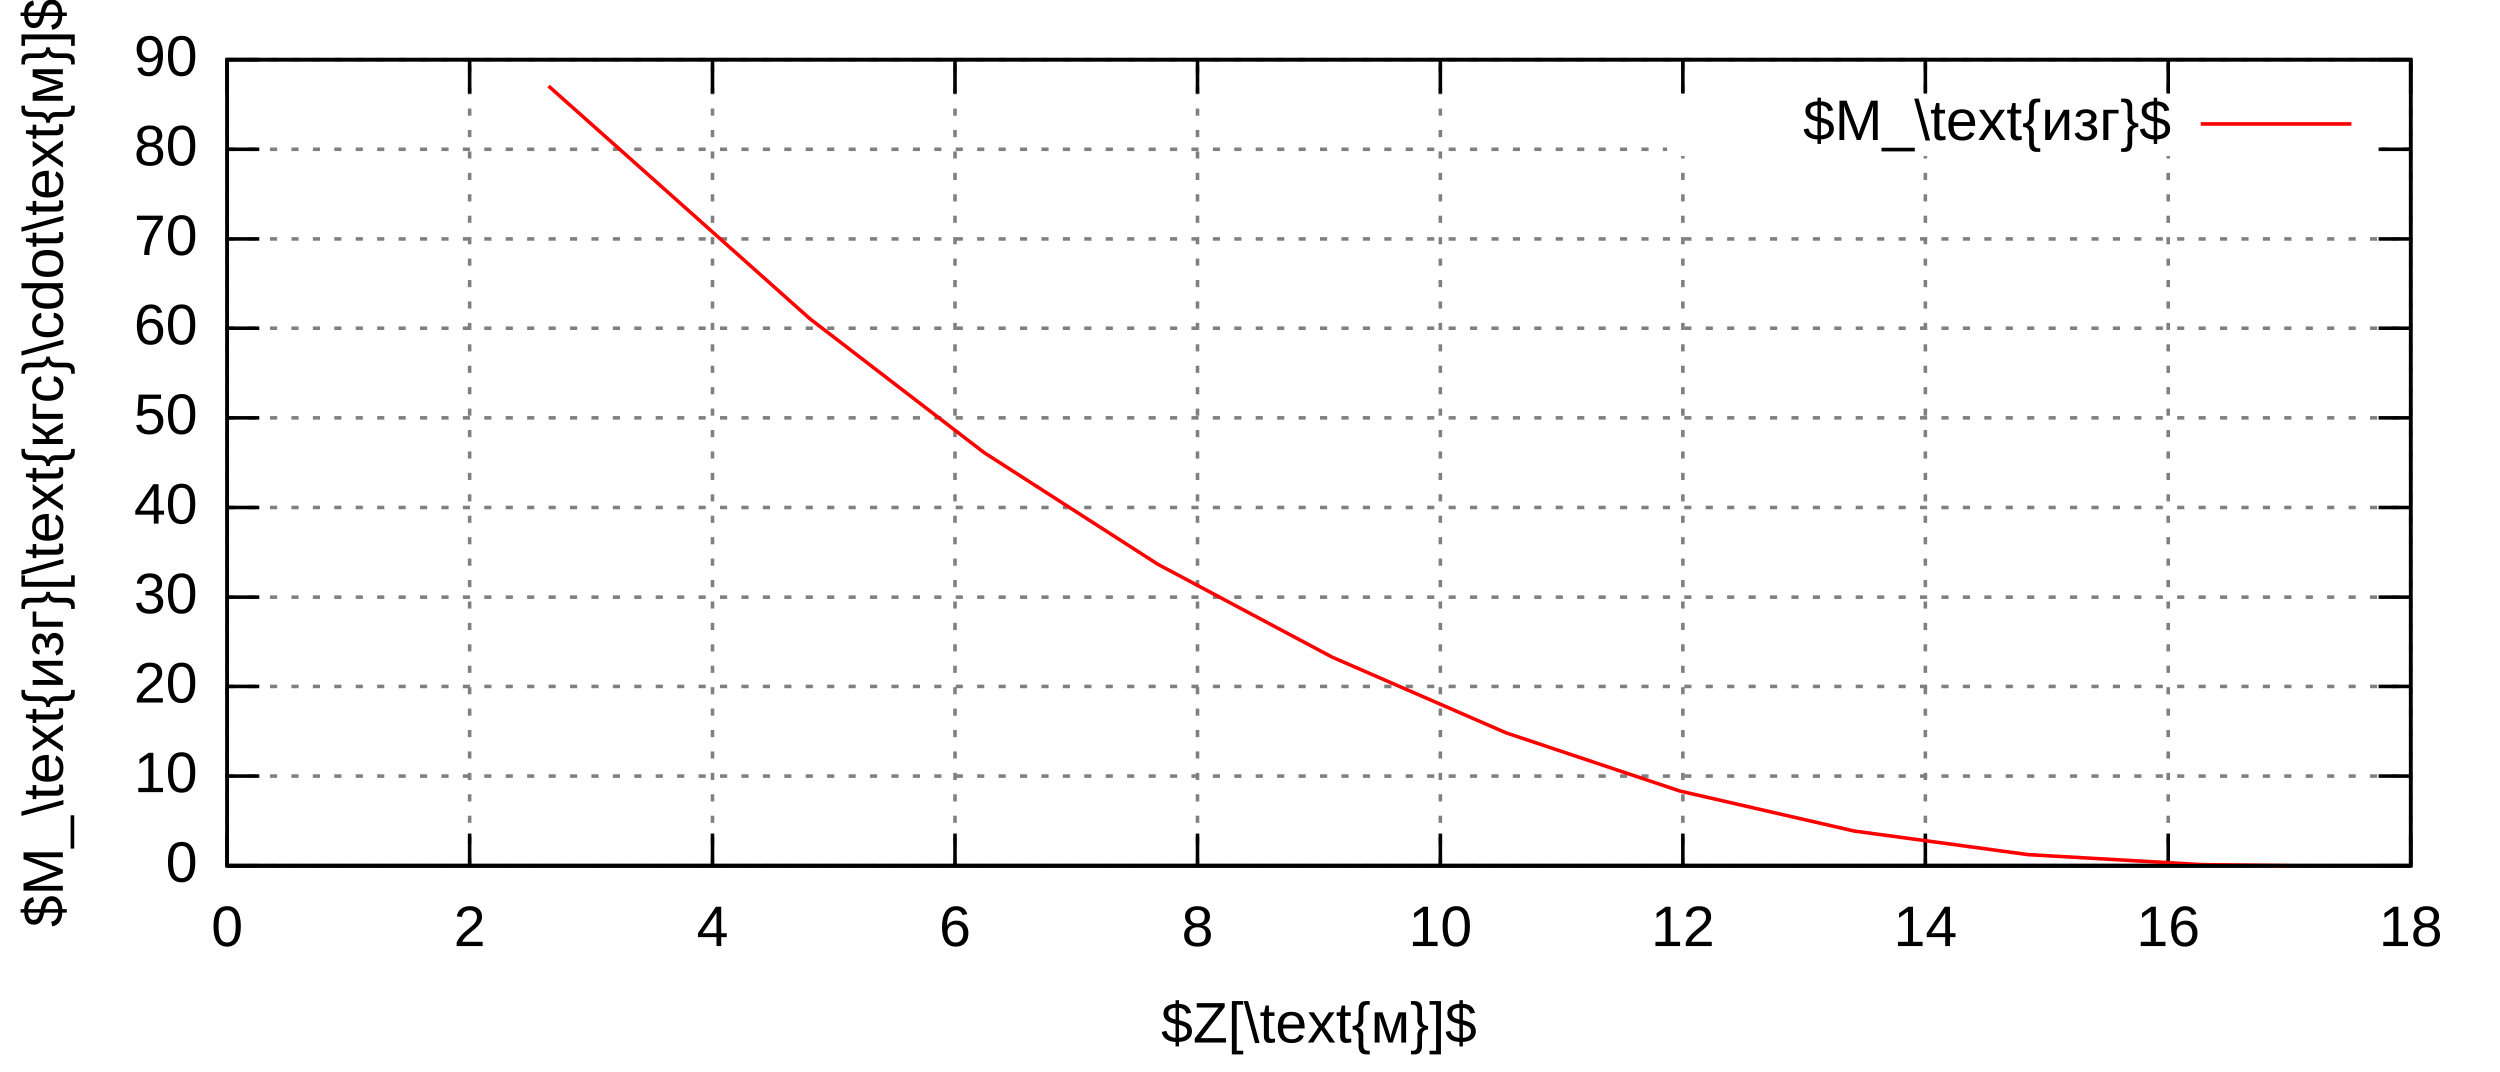
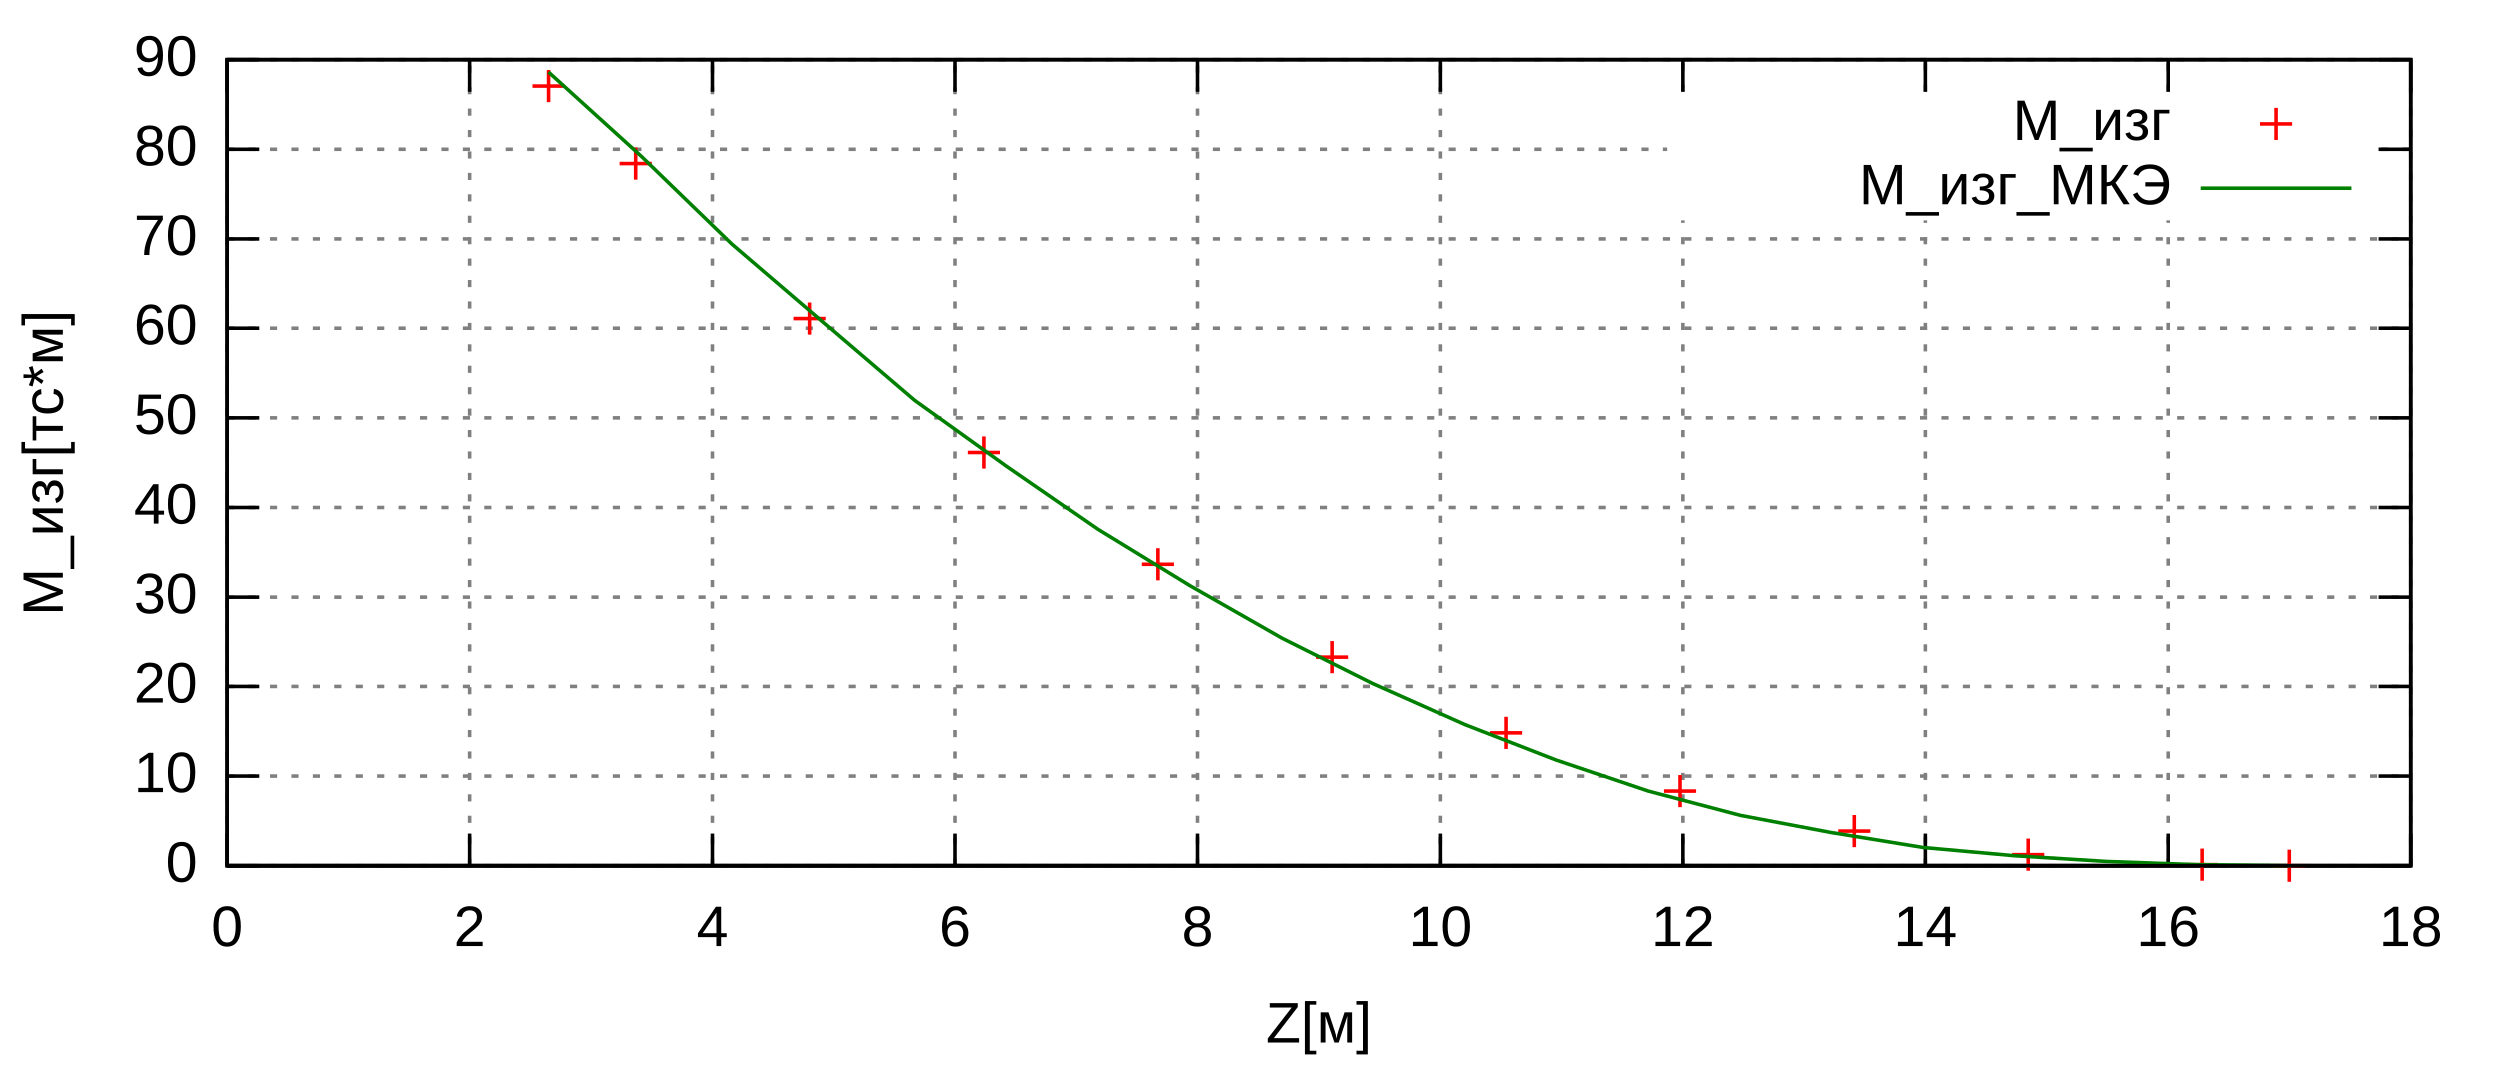
- <svg xmlns="http://www.w3.org/2000/svg" xmlns:xlink="http://www.w3.org/1999/xlink" width="700" height="300" viewBox="0 0 700 300">
+ <svg xmlns="http://www.w3.org/2000/svg" xmlns:xlink="http://www.w3.org/1999/xlink" width="700" height="300" viewBox="0 0 700 300" id="svg2" version="1.1">
+   <defs id="defs343" />
  <g id="gnuplot_canvas">
-     <rect x="0" y="0" width="700" height="300" fill="none" />
-     <defs>
+     <rect x="0" y="0" width="700" height="300" fill="none" id="rect9" />
+     <defs id="defs11">
      <circle id="gpDot" r="0.5" stroke-width="0.5" />
      <path id="gpPt0" stroke-width="0.222" stroke="currentColor" d="M-1,0 h2 M0,-1 v2" />
      <path id="gpPt1" stroke-width="0.222" stroke="currentColor" d="M-1,-1 L1,1 M1,-1 L-1,1" />
      <path id="gpPt2" stroke-width="0.222" stroke="currentColor" d="M-1,0 L1,0 M0,-1 L0,1 M-1,-1 L1,1 M-1,1 L1,-1" />
      <rect id="gpPt3" stroke-width="0.222" stroke="currentColor" x="-1" y="-1" width="2" height="2" />
      <rect id="gpPt4" stroke-width="0.222" stroke="currentColor" fill="currentColor" x="-1" y="-1" width="2" height="2" />
      <circle id="gpPt5" stroke-width="0.222" stroke="currentColor" cx="0" cy="0" r="1" />
      <use xlink:href="#gpPt5" id="gpPt6" fill="currentColor" stroke="none" />
      <path id="gpPt7" stroke-width="0.222" stroke="currentColor" d="M0,-1.33 L-1.33,0.67 L1.33,0.67 z" />
      <use xlink:href="#gpPt7" id="gpPt8" fill="currentColor" stroke="none" />
      <use xlink:href="#gpPt7" id="gpPt9" stroke="currentColor" transform="rotate(180)" />
      <use xlink:href="#gpPt9" id="gpPt10" fill="currentColor" stroke="none" />
      <use xlink:href="#gpPt3" id="gpPt11" stroke="currentColor" transform="rotate(45)" />
      <use xlink:href="#gpPt11" id="gpPt12" fill="currentColor" stroke="none" />
    </defs>
-     <g style="fill:none; color:white; stroke:currentColor; stroke-width:1.00; stroke-linecap:butt; stroke-linejoin:miter">
- </g>
-     <g style="fill:none; color:black; stroke:currentColor; stroke-width:1.00; stroke-linecap:butt; stroke-linejoin:miter">
- </g>
-     <g style="fill:none; color:gray; stroke:currentColor; stroke-width:1.00; stroke-linecap:butt; stroke-linejoin:miter">
-       <path stroke="gray" stroke-dasharray=" 2,4" class="gridline" d="M63.6,242.4 L675.0,242.4  h0.01" />
-     </g>
-     <g style="fill:none; color:black; stroke:currentColor; stroke-width:1.00; stroke-linecap:butt; stroke-linejoin:miter">
-       <path stroke="black" d="M63.6,242.4 L72.6,242.4 M675.0,242.4 L666.0,242.4  h0.01" />
-       <g transform="translate(55.3,246.9)" style="stroke:none; fill:black; font-family:Arial; font-size:12.00pt; text-anchor:end">
-         <text> 0</text>
-       </g>
-     </g>
-     <g style="fill:none; color:gray; stroke:currentColor; stroke-width:1.00; stroke-linecap:butt; stroke-linejoin:miter">
-       <path stroke="gray" stroke-dasharray=" 2,4" class="gridline" d="M63.6,217.3 L675.0,217.3  h0.01" />
-     </g>
-     <g style="fill:none; color:black; stroke:currentColor; stroke-width:1.00; stroke-linecap:butt; stroke-linejoin:miter">
-       <path stroke="black" d="M63.6,217.3 L72.6,217.3 M675.0,217.3 L666.0,217.3  h0.01" />
-       <g transform="translate(55.3,221.8)" style="stroke:none; fill:black; font-family:Arial; font-size:12.00pt; text-anchor:end">
-         <text> 10</text>
-       </g>
-     </g>
-     <g style="fill:none; color:gray; stroke:currentColor; stroke-width:1.00; stroke-linecap:butt; stroke-linejoin:miter">
-       <path stroke="gray" stroke-dasharray=" 2,4" class="gridline" d="M63.6,192.2 L675.0,192.2  h0.01" />
-     </g>
-     <g style="fill:none; color:black; stroke:currentColor; stroke-width:1.00; stroke-linecap:butt; stroke-linejoin:miter">
-       <path stroke="black" d="M63.6,192.2 L72.6,192.2 M675.0,192.2 L666.0,192.2  h0.01" />
-       <g transform="translate(55.3,196.7)" style="stroke:none; fill:black; font-family:Arial; font-size:12.00pt; text-anchor:end">
-         <text> 20</text>
-       </g>
-     </g>
-     <g style="fill:none; color:gray; stroke:currentColor; stroke-width:1.00; stroke-linecap:butt; stroke-linejoin:miter">
-       <path stroke="gray" stroke-dasharray=" 2,4" class="gridline" d="M63.6,167.2 L675.0,167.2  h0.01" />
-     </g>
-     <g style="fill:none; color:black; stroke:currentColor; stroke-width:1.00; stroke-linecap:butt; stroke-linejoin:miter">
-       <path stroke="black" d="M63.6,167.2 L72.6,167.2 M675.0,167.2 L666.0,167.2  h0.01" />
-       <g transform="translate(55.3,171.7)" style="stroke:none; fill:black; font-family:Arial; font-size:12.00pt; text-anchor:end">
-         <text> 30</text>
-       </g>
-     </g>
-     <g style="fill:none; color:gray; stroke:currentColor; stroke-width:1.00; stroke-linecap:butt; stroke-linejoin:miter">
-       <path stroke="gray" stroke-dasharray=" 2,4" class="gridline" d="M63.6,142.1 L675.0,142.1  h0.01" />
-     </g>
-     <g style="fill:none; color:black; stroke:currentColor; stroke-width:1.00; stroke-linecap:butt; stroke-linejoin:miter">
-       <path stroke="black" d="M63.6,142.1 L72.6,142.1 M675.0,142.1 L666.0,142.1  h0.01" />
-       <g transform="translate(55.3,146.6)" style="stroke:none; fill:black; font-family:Arial; font-size:12.00pt; text-anchor:end">
-         <text> 40</text>
-       </g>
-     </g>
-     <g style="fill:none; color:gray; stroke:currentColor; stroke-width:1.00; stroke-linecap:butt; stroke-linejoin:miter">
-       <path stroke="gray" stroke-dasharray=" 2,4" class="gridline" d="M63.6,117.0 L675.0,117.0  h0.01" />
-     </g>
-     <g style="fill:none; color:black; stroke:currentColor; stroke-width:1.00; stroke-linecap:butt; stroke-linejoin:miter">
-       <path stroke="black" d="M63.6,117.0 L72.6,117.0 M675.0,117.0 L666.0,117.0  h0.01" />
-       <g transform="translate(55.3,121.5)" style="stroke:none; fill:black; font-family:Arial; font-size:12.00pt; text-anchor:end">
-         <text> 50</text>
-       </g>
-     </g>
-     <g style="fill:none; color:gray; stroke:currentColor; stroke-width:1.00; stroke-linecap:butt; stroke-linejoin:miter">
-       <path stroke="gray" stroke-dasharray=" 2,4" class="gridline" d="M63.6,91.9 L675.0,91.9  h0.01" />
-     </g>
-     <g style="fill:none; color:black; stroke:currentColor; stroke-width:1.00; stroke-linecap:butt; stroke-linejoin:miter">
-       <path stroke="black" d="M63.6,91.9 L72.6,91.9 M675.0,91.9 L666.0,91.9  h0.01" />
-       <g transform="translate(55.3,96.4)" style="stroke:none; fill:black; font-family:Arial; font-size:12.00pt; text-anchor:end">
-         <text> 60</text>
-       </g>
-     </g>
-     <g style="fill:none; color:gray; stroke:currentColor; stroke-width:1.00; stroke-linecap:butt; stroke-linejoin:miter">
-       <path stroke="gray" stroke-dasharray=" 2,4" class="gridline" d="M63.6,66.9 L675.0,66.9  h0.01" />
-     </g>
-     <g style="fill:none; color:black; stroke:currentColor; stroke-width:1.00; stroke-linecap:butt; stroke-linejoin:miter">
-       <path stroke="black" d="M63.6,66.9 L72.6,66.9 M675.0,66.9 L666.0,66.9  h0.01" />
-       <g transform="translate(55.3,71.4)" style="stroke:none; fill:black; font-family:Arial; font-size:12.00pt; text-anchor:end">
-         <text> 70</text>
-       </g>
-     </g>
-     <g style="fill:none; color:gray; stroke:currentColor; stroke-width:1.00; stroke-linecap:butt; stroke-linejoin:miter">
-       <path stroke="gray" stroke-dasharray=" 2,4" class="gridline" d="M63.6,41.8 L466.8,41.8 M666.7,41.8 L675.0,41.8  h0.01" />
-     </g>
-     <g style="fill:none; color:black; stroke:currentColor; stroke-width:1.00; stroke-linecap:butt; stroke-linejoin:miter">
-       <path stroke="black" d="M63.6,41.8 L72.6,41.8 M675.0,41.8 L666.0,41.8  h0.01" />
-       <g transform="translate(55.3,46.3)" style="stroke:none; fill:black; font-family:Arial; font-size:12.00pt; text-anchor:end">
-         <text> 80</text>
-       </g>
-     </g>
-     <g style="fill:none; color:gray; stroke:currentColor; stroke-width:1.00; stroke-linecap:butt; stroke-linejoin:miter">
-       <path stroke="gray" stroke-dasharray=" 2,4" class="gridline" d="M63.6,16.7 L675.0,16.7  h0.01" />
-     </g>
-     <g style="fill:none; color:black; stroke:currentColor; stroke-width:1.00; stroke-linecap:butt; stroke-linejoin:miter">
-       <path stroke="black" d="M63.6,16.7 L72.6,16.7 M675.0,16.7 L666.0,16.7  h0.01" />
-       <g transform="translate(55.3,21.2)" style="stroke:none; fill:black; font-family:Arial; font-size:12.00pt; text-anchor:end">
-         <text> 90</text>
-       </g>
-     </g>
-     <g style="fill:none; color:gray; stroke:currentColor; stroke-width:1.00; stroke-linecap:butt; stroke-linejoin:miter">
-       <path stroke="gray" stroke-dasharray=" 2,4" class="gridline" d="M63.6,242.4 L63.6,16.7  h0.01" />
-     </g>
-     <g style="fill:none; color:black; stroke:currentColor; stroke-width:1.00; stroke-linecap:butt; stroke-linejoin:miter">
-       <path stroke="black" d="M63.6,242.4 L63.6,233.4 M63.6,16.7 L63.6,25.7  h0.01" />
-       <g transform="translate(63.6,264.9)" style="stroke:none; fill:black; font-family:Arial; font-size:12.00pt; text-anchor:middle">
-         <text> 0</text>
-       </g>
-     </g>
-     <g style="fill:none; color:gray; stroke:currentColor; stroke-width:1.00; stroke-linecap:butt; stroke-linejoin:miter">
-       <path stroke="gray" stroke-dasharray=" 2,4" class="gridline" d="M131.5,242.4 L131.5,16.7  h0.01" />
-     </g>
-     <g style="fill:none; color:black; stroke:currentColor; stroke-width:1.00; stroke-linecap:butt; stroke-linejoin:miter">
-       <path stroke="black" d="M131.5,242.4 L131.5,233.4 M131.5,16.7 L131.5,25.7  h0.01" />
-       <g transform="translate(131.5,264.9)" style="stroke:none; fill:black; font-family:Arial; font-size:12.00pt; text-anchor:middle">
-         <text> 2</text>
-       </g>
-     </g>
-     <g style="fill:none; color:gray; stroke:currentColor; stroke-width:1.00; stroke-linecap:butt; stroke-linejoin:miter">
-       <path stroke="gray" stroke-dasharray=" 2,4" class="gridline" d="M199.5,242.4 L199.5,16.7  h0.01" />
-     </g>
-     <g style="fill:none; color:black; stroke:currentColor; stroke-width:1.00; stroke-linecap:butt; stroke-linejoin:miter">
-       <path stroke="black" d="M199.5,242.4 L199.5,233.4 M199.5,16.7 L199.5,25.7  h0.01" />
-       <g transform="translate(199.5,264.9)" style="stroke:none; fill:black; font-family:Arial; font-size:12.00pt; text-anchor:middle">
-         <text> 4</text>
-       </g>
-     </g>
-     <g style="fill:none; color:gray; stroke:currentColor; stroke-width:1.00; stroke-linecap:butt; stroke-linejoin:miter">
-       <path stroke="gray" stroke-dasharray=" 2,4" class="gridline" d="M267.4,242.4 L267.4,16.7  h0.01" />
-     </g>
-     <g style="fill:none; color:black; stroke:currentColor; stroke-width:1.00; stroke-linecap:butt; stroke-linejoin:miter">
-       <path stroke="black" d="M267.4,242.4 L267.4,233.4 M267.4,16.7 L267.4,25.7  h0.01" />
-       <g transform="translate(267.4,264.9)" style="stroke:none; fill:black; font-family:Arial; font-size:12.00pt; text-anchor:middle">
-         <text> 6</text>
-       </g>
-     </g>
-     <g style="fill:none; color:gray; stroke:currentColor; stroke-width:1.00; stroke-linecap:butt; stroke-linejoin:miter">
-       <path stroke="gray" stroke-dasharray=" 2,4" class="gridline" d="M335.3,242.4 L335.3,16.7  h0.01" />
-     </g>
-     <g style="fill:none; color:black; stroke:currentColor; stroke-width:1.00; stroke-linecap:butt; stroke-linejoin:miter">
-       <path stroke="black" d="M335.3,242.4 L335.3,233.4 M335.3,16.7 L335.3,25.7  h0.01" />
-       <g transform="translate(335.3,264.9)" style="stroke:none; fill:black; font-family:Arial; font-size:12.00pt; text-anchor:middle">
-         <text> 8</text>
-       </g>
-     </g>
-     <g style="fill:none; color:gray; stroke:currentColor; stroke-width:1.00; stroke-linecap:butt; stroke-linejoin:miter">
-       <path stroke="gray" stroke-dasharray=" 2,4" class="gridline" d="M403.3,242.4 L403.3,16.7  h0.01" />
-     </g>
-     <g style="fill:none; color:black; stroke:currentColor; stroke-width:1.00; stroke-linecap:butt; stroke-linejoin:miter">
-       <path stroke="black" d="M403.3,242.4 L403.3,233.4 M403.3,16.7 L403.3,25.7  h0.01" />
-       <g transform="translate(403.3,264.9)" style="stroke:none; fill:black; font-family:Arial; font-size:12.00pt; text-anchor:middle">
-         <text> 10</text>
-       </g>
-     </g>
-     <g style="fill:none; color:gray; stroke:currentColor; stroke-width:1.00; stroke-linecap:butt; stroke-linejoin:miter">
-       <path stroke="gray" stroke-dasharray=" 2,4" class="gridline" d="M471.2,242.4 L471.2,43.7 M471.2,25.7 L471.2,16.7  h0.01" />
-     </g>
-     <g style="fill:none; color:black; stroke:currentColor; stroke-width:1.00; stroke-linecap:butt; stroke-linejoin:miter">
-       <path stroke="black" d="M471.2,242.4 L471.2,233.4 M471.2,16.7 L471.2,25.7  h0.01" />
-       <g transform="translate(471.2,264.9)" style="stroke:none; fill:black; font-family:Arial; font-size:12.00pt; text-anchor:middle">
-         <text> 12</text>
-       </g>
-     </g>
-     <g style="fill:none; color:gray; stroke:currentColor; stroke-width:1.00; stroke-linecap:butt; stroke-linejoin:miter">
-       <path stroke="gray" stroke-dasharray=" 2,4" class="gridline" d="M539.1,242.4 L539.1,43.7 M539.1,25.7 L539.1,16.7  h0.01" />
-     </g>
-     <g style="fill:none; color:black; stroke:currentColor; stroke-width:1.00; stroke-linecap:butt; stroke-linejoin:miter">
-       <path stroke="black" d="M539.1,242.4 L539.1,233.4 M539.1,16.7 L539.1,25.7  h0.01" />
-       <g transform="translate(539.1,264.9)" style="stroke:none; fill:black; font-family:Arial; font-size:12.00pt; text-anchor:middle">
-         <text> 14</text>
-       </g>
-     </g>
-     <g style="fill:none; color:gray; stroke:currentColor; stroke-width:1.00; stroke-linecap:butt; stroke-linejoin:miter">
-       <path stroke="gray" stroke-dasharray=" 2,4" class="gridline" d="M607.1,242.4 L607.1,43.7 M607.1,25.7 L607.1,16.7  h0.01" />
-     </g>
-     <g style="fill:none; color:black; stroke:currentColor; stroke-width:1.00; stroke-linecap:butt; stroke-linejoin:miter">
-       <path stroke="black" d="M607.1,242.4 L607.1,233.4 M607.1,16.7 L607.1,25.7  h0.01" />
-       <g transform="translate(607.1,264.9)" style="stroke:none; fill:black; font-family:Arial; font-size:12.00pt; text-anchor:middle">
-         <text> 16</text>
-       </g>
-     </g>
-     <g style="fill:none; color:gray; stroke:currentColor; stroke-width:1.00; stroke-linecap:butt; stroke-linejoin:miter">
-       <path stroke="gray" stroke-dasharray=" 2,4" class="gridline" d="M675.0,242.4 L675.0,16.7  h0.01" />
-     </g>
-     <g style="fill:none; color:black; stroke:currentColor; stroke-width:1.00; stroke-linecap:butt; stroke-linejoin:miter">
-       <path stroke="black" d="M675.0,242.4 L675.0,233.4 M675.0,16.7 L675.0,25.7  h0.01" />
-       <g transform="translate(675.0,264.9)" style="stroke:none; fill:black; font-family:Arial; font-size:12.00pt; text-anchor:middle">
-         <text> 18</text>
-       </g>
-     </g>
-     <g style="fill:none; color:black; stroke:black; stroke-width:1.10; stroke-linecap:butt; stroke-linejoin:miter">
- </g>
-     <g style="fill:none; color:red; stroke:currentColor; stroke-width:1.10; stroke-linecap:butt; stroke-linejoin:miter">
-       <path stroke="rgb(  0,   0,   0)" d="M63.6,242.4 L675.0,242.4  h0.01" />
-     </g>
-     <g style="fill:none; color:red; stroke:rgb(  0,   0,   0); stroke-width:1.00; stroke-linecap:butt; stroke-linejoin:miter">
- </g>
-     <g style="fill:none; color:black; stroke:currentColor; stroke-width:1.00; stroke-linecap:butt; stroke-linejoin:miter">
-       <path stroke="black" d="M63.6,16.7 L63.6,242.4 L675.0,242.4 L675.0,16.7 L63.6,16.7 Z  h0.01" />
-       <g transform="translate(17.6,129.6) rotate(270)" style="stroke:none; fill:black; font-family:Arial; font-size:12.00pt; text-anchor:middle">
-         <text>$M_\text{изг}[\text{кгс}\cdot\text{м}]$</text>
-       </g>
-       <g transform="translate(369.3,291.9)" style="stroke:none; fill:black; font-family:Arial; font-size:12.00pt; text-anchor:middle">
-         <text>$Z[\text{м}]$</text>
+     <g style="fill:none; color:white; stroke:currentColor; stroke-width:1.00; stroke-linecap:butt; stroke-linejoin:miter" id="g27" />
+     <g style="fill:none; color:black; stroke:currentColor; stroke-width:1.00; stroke-linecap:butt; stroke-linejoin:miter" id="g29" />
+     <g style="fill:none; color:gray; stroke:currentColor; stroke-width:1.00; stroke-linecap:butt; stroke-linejoin:miter" id="g31">
+       <path stroke="gray" stroke-dasharray=" 2,4" class="gridline" d="M63.6,242.4 L675.0,242.4  " id="path33" />
+     </g>
+     <g style="fill:none; color:black; stroke:currentColor; stroke-width:1.00; stroke-linecap:butt; stroke-linejoin:miter" id="g35">
+       <path stroke="black" d="M63.6,242.4 L72.6,242.4 M675.0,242.4 L666.0,242.4  " id="path37" />
+       <g transform="translate(55.3,246.9)" style="stroke:none; fill:black; font-family:Arial; font-size:12.00pt; text-anchor:end" id="g39">
+         <text id="text41"> 0</text>
+       </g>
+     </g>
+     <g style="fill:none; color:gray; stroke:currentColor; stroke-width:1.00; stroke-linecap:butt; stroke-linejoin:miter" id="g43">
+       <path stroke="gray" stroke-dasharray=" 2,4" class="gridline" d="M63.6,217.3 L675.0,217.3  " id="path45" />
+     </g>
+     <g style="fill:none; color:black; stroke:currentColor; stroke-width:1.00; stroke-linecap:butt; stroke-linejoin:miter" id="g47">
+       <path stroke="black" d="M63.6,217.3 L72.6,217.3 M675.0,217.3 L666.0,217.3  " id="path49" />
+       <g transform="translate(55.3,221.8)" style="stroke:none; fill:black; font-family:Arial; font-size:12.00pt; text-anchor:end" id="g51">
+         <text id="text53"> 10</text>
+       </g>
+     </g>
+     <g style="fill:none; color:gray; stroke:currentColor; stroke-width:1.00; stroke-linecap:butt; stroke-linejoin:miter" id="g55">
+       <path stroke="gray" stroke-dasharray=" 2,4" class="gridline" d="M63.6,192.2 L675.0,192.2  " id="path57" />
+     </g>
+     <g style="fill:none; color:black; stroke:currentColor; stroke-width:1.00; stroke-linecap:butt; stroke-linejoin:miter" id="g59">
+       <path stroke="black" d="M63.6,192.2 L72.6,192.2 M675.0,192.2 L666.0,192.2  " id="path61" />
+       <g transform="translate(55.3,196.7)" style="stroke:none; fill:black; font-family:Arial; font-size:12.00pt; text-anchor:end" id="g63">
+         <text id="text65"> 20</text>
+       </g>
+     </g>
+     <g style="fill:none; color:gray; stroke:currentColor; stroke-width:1.00; stroke-linecap:butt; stroke-linejoin:miter" id="g67">
+       <path stroke="gray" stroke-dasharray=" 2,4" class="gridline" d="M63.6,167.2 L675.0,167.2  " id="path69" />
+     </g>
+     <g style="fill:none; color:black; stroke:currentColor; stroke-width:1.00; stroke-linecap:butt; stroke-linejoin:miter" id="g71">
+       <path stroke="black" d="M63.6,167.2 L72.6,167.2 M675.0,167.2 L666.0,167.2  " id="path73" />
+       <g transform="translate(55.3,171.7)" style="stroke:none; fill:black; font-family:Arial; font-size:12.00pt; text-anchor:end" id="g75">
+         <text id="text77"> 30</text>
+       </g>
+     </g>
+     <g style="fill:none; color:gray; stroke:currentColor; stroke-width:1.00; stroke-linecap:butt; stroke-linejoin:miter" id="g79">
+       <path stroke="gray" stroke-dasharray=" 2,4" class="gridline" d="M63.6,142.1 L675.0,142.1  " id="path81" />
+     </g>
+     <g style="fill:none; color:black; stroke:currentColor; stroke-width:1.00; stroke-linecap:butt; stroke-linejoin:miter" id="g83">
+       <path stroke="black" d="M63.6,142.1 L72.6,142.1 M675.0,142.1 L666.0,142.1  " id="path85" />
+       <g transform="translate(55.3,146.6)" style="stroke:none; fill:black; font-family:Arial; font-size:12.00pt; text-anchor:end" id="g87">
+         <text id="text89"> 40</text>
+       </g>
+     </g>
+     <g style="fill:none; color:gray; stroke:currentColor; stroke-width:1.00; stroke-linecap:butt; stroke-linejoin:miter" id="g91">
+       <path stroke="gray" stroke-dasharray=" 2,4" class="gridline" d="M63.6,117.0 L675.0,117.0  " id="path93" />
+     </g>
+     <g style="fill:none; color:black; stroke:currentColor; stroke-width:1.00; stroke-linecap:butt; stroke-linejoin:miter" id="g95">
+       <path stroke="black" d="M63.6,117.0 L72.6,117.0 M675.0,117.0 L666.0,117.0  " id="path97" />
+       <g transform="translate(55.3,121.5)" style="stroke:none; fill:black; font-family:Arial; font-size:12.00pt; text-anchor:end" id="g99">
+         <text id="text101"> 50</text>
+       </g>
+     </g>
+     <g style="fill:none; color:gray; stroke:currentColor; stroke-width:1.00; stroke-linecap:butt; stroke-linejoin:miter" id="g103">
+       <path stroke="gray" stroke-dasharray=" 2,4" class="gridline" d="M63.6,91.9 L675.0,91.9  " id="path105" />
+     </g>
+     <g style="fill:none; color:black; stroke:currentColor; stroke-width:1.00; stroke-linecap:butt; stroke-linejoin:miter" id="g107">
+       <path stroke="black" d="M63.6,91.9 L72.6,91.9 M675.0,91.9 L666.0,91.9  " id="path109" />
+       <g transform="translate(55.3,96.4)" style="stroke:none; fill:black; font-family:Arial; font-size:12.00pt; text-anchor:end" id="g111">
+         <text id="text113"> 60</text>
+       </g>
+     </g>
+     <g style="fill:none; color:gray; stroke:currentColor; stroke-width:1.00; stroke-linecap:butt; stroke-linejoin:miter" id="g115">
+       <path stroke="gray" stroke-dasharray=" 2,4" class="gridline" d="M63.6,66.9 L675.0,66.9  " id="path117" />
+     </g>
+     <g style="fill:none; color:black; stroke:currentColor; stroke-width:1.00; stroke-linecap:butt; stroke-linejoin:miter" id="g119">
+       <path stroke="black" d="M63.6,66.9 L72.6,66.9 M675.0,66.9 L666.0,66.9  " id="path121" />
+       <g transform="translate(55.3,71.4)" style="stroke:none; fill:black; font-family:Arial; font-size:12.00pt; text-anchor:end" id="g123">
+         <text id="text125"> 70</text>
+       </g>
+     </g>
+     <g style="fill:none; color:gray; stroke:currentColor; stroke-width:1.00; stroke-linecap:butt; stroke-linejoin:miter" id="g127">
+       <path stroke="gray" stroke-dasharray=" 2,4" class="gridline" d="M63.6,41.8 L466.8,41.8 M666.7,41.8 L675.0,41.8  " id="path129" />
+     </g>
+     <g style="fill:none; color:black; stroke:currentColor; stroke-width:1.00; stroke-linecap:butt; stroke-linejoin:miter" id="g131">
+       <path stroke="black" d="M63.6,41.8 L72.6,41.8 M675.0,41.8 L666.0,41.8  " id="path133" />
+       <g transform="translate(55.3,46.3)" style="stroke:none; fill:black; font-family:Arial; font-size:12.00pt; text-anchor:end" id="g135">
+         <text id="text137"> 80</text>
+       </g>
+     </g>
+     <g style="fill:none; color:gray; stroke:currentColor; stroke-width:1.00; stroke-linecap:butt; stroke-linejoin:miter" id="g139">
+       <path stroke="gray" stroke-dasharray=" 2,4" class="gridline" d="M63.6,16.7 L675.0,16.7  " id="path141" />
+     </g>
+     <g style="fill:none; color:black; stroke:currentColor; stroke-width:1.00; stroke-linecap:butt; stroke-linejoin:miter" id="g143">
+       <path stroke="black" d="M63.6,16.7 L72.6,16.7 M675.0,16.7 L666.0,16.7  " id="path145" />
+       <g transform="translate(55.3,21.2)" style="stroke:none; fill:black; font-family:Arial; font-size:12.00pt; text-anchor:end" id="g147">
+         <text id="text149"> 90</text>
+       </g>
+     </g>
+     <g style="fill:none; color:gray; stroke:currentColor; stroke-width:1.00; stroke-linecap:butt; stroke-linejoin:miter" id="g151">
+       <path stroke="gray" stroke-dasharray=" 2,4" class="gridline" d="M63.6,242.4 L63.6,16.7  " id="path153" />
+     </g>
+     <g style="fill:none; color:black; stroke:currentColor; stroke-width:1.00; stroke-linecap:butt; stroke-linejoin:miter" id="g155">
+       <path stroke="black" d="M63.6,242.4 L63.6,233.4 M63.6,16.7 L63.6,25.7  " id="path157" />
+       <g transform="translate(63.6,264.9)" style="stroke:none; fill:black; font-family:Arial; font-size:12.00pt; text-anchor:middle" id="g159">
+         <text id="text161"> 0</text>
+       </g>
+     </g>
+     <g style="fill:none; color:gray; stroke:currentColor; stroke-width:1.00; stroke-linecap:butt; stroke-linejoin:miter" id="g163">
+       <path stroke="gray" stroke-dasharray=" 2,4" class="gridline" d="M131.5,242.4 L131.5,16.7  " id="path165" />
+     </g>
+     <g style="fill:none; color:black; stroke:currentColor; stroke-width:1.00; stroke-linecap:butt; stroke-linejoin:miter" id="g167">
+       <path stroke="black" d="M131.5,242.4 L131.5,233.4 M131.5,16.7 L131.5,25.7  " id="path169" />
+       <g transform="translate(131.5,264.9)" style="stroke:none; fill:black; font-family:Arial; font-size:12.00pt; text-anchor:middle" id="g171">
+         <text id="text173"> 2</text>
+       </g>
+     </g>
+     <g style="fill:none; color:gray; stroke:currentColor; stroke-width:1.00; stroke-linecap:butt; stroke-linejoin:miter" id="g175">
+       <path stroke="gray" stroke-dasharray=" 2,4" class="gridline" d="M199.5,242.4 L199.5,16.7  " id="path177" />
+     </g>
+     <g style="fill:none; color:black; stroke:currentColor; stroke-width:1.00; stroke-linecap:butt; stroke-linejoin:miter" id="g179">
+       <path stroke="black" d="M199.5,242.4 L199.5,233.4 M199.5,16.7 L199.5,25.7  " id="path181" />
+       <g transform="translate(199.5,264.9)" style="stroke:none; fill:black; font-family:Arial; font-size:12.00pt; text-anchor:middle" id="g183">
+         <text id="text185"> 4</text>
+       </g>
+     </g>
+     <g style="fill:none; color:gray; stroke:currentColor; stroke-width:1.00; stroke-linecap:butt; stroke-linejoin:miter" id="g187">
+       <path stroke="gray" stroke-dasharray=" 2,4" class="gridline" d="M267.4,242.4 L267.4,16.7  " id="path189" />
+     </g>
+     <g style="fill:none; color:black; stroke:currentColor; stroke-width:1.00; stroke-linecap:butt; stroke-linejoin:miter" id="g191">
+       <path stroke="black" d="M267.4,242.4 L267.4,233.4 M267.4,16.7 L267.4,25.7  " id="path193" />
+       <g transform="translate(267.4,264.9)" style="stroke:none; fill:black; font-family:Arial; font-size:12.00pt; text-anchor:middle" id="g195">
+         <text id="text197"> 6</text>
+       </g>
+     </g>
+     <g style="fill:none; color:gray; stroke:currentColor; stroke-width:1.00; stroke-linecap:butt; stroke-linejoin:miter" id="g199">
+       <path stroke="gray" stroke-dasharray=" 2,4" class="gridline" d="M335.3,242.4 L335.3,16.7  " id="path201" />
+     </g>
+     <g style="fill:none; color:black; stroke:currentColor; stroke-width:1.00; stroke-linecap:butt; stroke-linejoin:miter" id="g203">
+       <path stroke="black" d="M335.3,242.4 L335.3,233.4 M335.3,16.7 L335.3,25.7  " id="path205" />
+       <g transform="translate(335.3,264.9)" style="stroke:none; fill:black; font-family:Arial; font-size:12.00pt; text-anchor:middle" id="g207">
+         <text id="text209"> 8</text>
+       </g>
+     </g>
+     <g style="fill:none; color:gray; stroke:currentColor; stroke-width:1.00; stroke-linecap:butt; stroke-linejoin:miter" id="g211">
+       <path stroke="gray" stroke-dasharray=" 2,4" class="gridline" d="M403.3,242.4 L403.3,16.7  " id="path213" />
+     </g>
+     <g style="fill:none; color:black; stroke:currentColor; stroke-width:1.00; stroke-linecap:butt; stroke-linejoin:miter" id="g215">
+       <path stroke="black" d="M403.3,242.4 L403.3,233.4 M403.3,16.7 L403.3,25.7  " id="path217" />
+       <g transform="translate(403.3,264.9)" style="stroke:none; fill:black; font-family:Arial; font-size:12.00pt; text-anchor:middle" id="g219">
+         <text id="text221"> 10</text>
+       </g>
+     </g>
+     <g style="fill:none; color:gray; stroke:currentColor; stroke-width:1.00; stroke-linecap:butt; stroke-linejoin:miter" id="g223">
+       <path stroke="gray" stroke-dasharray=" 2,4" class="gridline" d="M471.2,242.4 L471.2,61.7 M471.2,25.7 L471.2,16.7  " id="path225" />
+     </g>
+     <g style="fill:none; color:black; stroke:currentColor; stroke-width:1.00; stroke-linecap:butt; stroke-linejoin:miter" id="g227">
+       <path stroke="black" d="M471.2,242.4 L471.2,233.4 M471.2,16.7 L471.2,25.7  " id="path229" />
+       <g transform="translate(471.2,264.9)" style="stroke:none; fill:black; font-family:Arial; font-size:12.00pt; text-anchor:middle" id="g231">
+         <text id="text233"> 12</text>
+       </g>
+     </g>
+     <g style="fill:none; color:gray; stroke:currentColor; stroke-width:1.00; stroke-linecap:butt; stroke-linejoin:miter" id="g235">
+       <path stroke="gray" stroke-dasharray=" 2,4" class="gridline" d="M539.1,242.4 L539.1,61.7 M539.1,25.7 L539.1,16.7  " id="path237" />
+     </g>
+     <g style="fill:none; color:black; stroke:currentColor; stroke-width:1.00; stroke-linecap:butt; stroke-linejoin:miter" id="g239">
+       <path stroke="black" d="M539.1,242.4 L539.1,233.4 M539.1,16.7 L539.1,25.7  " id="path241" />
+       <g transform="translate(539.1,264.9)" style="stroke:none; fill:black; font-family:Arial; font-size:12.00pt; text-anchor:middle" id="g243">
+         <text id="text245"> 14</text>
+       </g>
+     </g>
+     <g style="fill:none; color:gray; stroke:currentColor; stroke-width:1.00; stroke-linecap:butt; stroke-linejoin:miter" id="g247">
+       <path stroke="gray" stroke-dasharray=" 2,4" class="gridline" d="M607.1,242.4 L607.1,61.7 M607.1,25.7 L607.1,16.7  " id="path249" />
+     </g>
+     <g style="fill:none; color:black; stroke:currentColor; stroke-width:1.00; stroke-linecap:butt; stroke-linejoin:miter" id="g251">
+       <path stroke="black" d="M607.1,242.4 L607.1,233.4 M607.1,16.7 L607.1,25.7  " id="path253" />
+       <g transform="translate(607.1,264.9)" style="stroke:none; fill:black; font-family:Arial; font-size:12.00pt; text-anchor:middle" id="g255">
+         <text id="text257"> 16</text>
+       </g>
+     </g>
+     <g style="fill:none; color:gray; stroke:currentColor; stroke-width:1.00; stroke-linecap:butt; stroke-linejoin:miter" id="g259">
+       <path stroke="gray" stroke-dasharray=" 2,4" class="gridline" d="M675.0,242.4 L675.0,16.7  " id="path261" />
+     </g>
+     <g style="fill:none; color:black; stroke:currentColor; stroke-width:1.00; stroke-linecap:butt; stroke-linejoin:miter" id="g263">
+       <path stroke="black" d="M675.0,242.4 L675.0,233.4 M675.0,16.7 L675.0,25.7  " id="path265" />
+       <g transform="translate(675.0,264.9)" style="stroke:none; fill:black; font-family:Arial; font-size:12.00pt; text-anchor:middle" id="g267">
+         <text id="text269"> 18</text>
+       </g>
+     </g>
+     <g style="fill:none; color:black; stroke:black; stroke-width:1.10; stroke-linecap:butt; stroke-linejoin:miter" id="g271" />
+     <g style="fill:none; color:red; stroke:currentColor; stroke-width:1.10; stroke-linecap:butt; stroke-linejoin:miter" id="g273">
+       <path stroke="rgb(  0,   0,   0)" d="M63.6,242.4 L675.0,242.4  " id="path275" />
+     </g>
+     <g style="fill:none; color:red; stroke:rgb(  0,   0,   0); stroke-width:1.00; stroke-linecap:butt; stroke-linejoin:miter" id="g277" />
+     <g style="fill:none; color:black; stroke:currentColor; stroke-width:1.00; stroke-linecap:butt; stroke-linejoin:miter" id="g279">
+       <path stroke="black" d="M63.6,16.7 L63.6,242.4 L675.0,242.4 L675.0,16.7 L63.6,16.7 Z  " id="path281" />
+       <g transform="translate(17.6,129.6) rotate(270)" style="stroke:none; fill:black; font-family:Arial; font-size:12.00pt; text-anchor:middle" id="g283">
+         <text id="text285">M_изг[тс*м]</text>
+       </g>
+       <g transform="translate(369.3,291.9)" style="stroke:none; fill:black; font-family:Arial; font-size:12.00pt; text-anchor:middle" id="g287">
+         <text id="text289">Z[м]</text>
      </g>
    </g>
    <g id="gnuplot_plot_1">
-       <g style="fill:none; color:red; stroke:currentColor; stroke-width:1.00; stroke-linecap:butt; stroke-linejoin:miter">
-         <g transform="translate(607.9,39.2)" style="stroke:none; fill:black; font-family:Arial; font-size:12.00pt; text-anchor:end">
-           <text>$M_\text{изг}$</text>
+       <g style="fill:none; color:red; stroke:currentColor; stroke-width:1.00; stroke-linecap:butt; stroke-linejoin:miter" id="g294">
+         <g transform="translate(607.9,39.2)" style="stroke:none; fill:black; font-family:Arial; font-size:12.00pt; text-anchor:end" id="g296">
+           <text id="text298">M_изг</text>
        </g>
-         <path d="M616.2,34.7 L658.4,34.7 M153.6,24.1 L178.0,45.8 L226.7,89.2 L275.5,126.7 L324.2,158.0 L373.0,184.0    L421.7,205.2 L470.4,221.5 L519.2,232.7 L567.9,239.3 L616.6,242.1 L641.0,242.4  h0.01" />
-       </g>
-     </g>
-     <g style="fill:none; color:black; stroke:currentColor; stroke-width:1.00; stroke-linecap:butt; stroke-linejoin:miter">
-       <path stroke="black" d="M63.6,16.7 L63.6,242.4 L675.0,242.4 L675.0,16.7 L63.6,16.7 Z  h0.01" />
+         <use xlink:href="#gpPt0" transform="translate(153.6,24.1) scale(4.50)" id="use300" />
+         <use xlink:href="#gpPt0" transform="translate(178.0,45.8) scale(4.50)" id="use302" />
+         <use xlink:href="#gpPt0" transform="translate(226.7,89.2) scale(4.50)" id="use304" />
+         <use xlink:href="#gpPt0" transform="translate(275.5,126.7) scale(4.50)" id="use306" />
+         <use xlink:href="#gpPt0" transform="translate(324.2,158.0) scale(4.50)" id="use308" />
+         <use xlink:href="#gpPt0" transform="translate(373.0,184.0) scale(4.50)" id="use310" />
+         <use xlink:href="#gpPt0" transform="translate(421.7,205.2) scale(4.50)" id="use312" />
+         <use xlink:href="#gpPt0" transform="translate(470.4,221.5) scale(4.50)" id="use314" />
+         <use xlink:href="#gpPt0" transform="translate(519.2,232.7) scale(4.50)" id="use316" />
+         <use xlink:href="#gpPt0" transform="translate(567.9,239.3) scale(4.50)" id="use318" />
+         <use xlink:href="#gpPt0" transform="translate(616.6,242.1) scale(4.50)" id="use320" />
+         <use xlink:href="#gpPt0" transform="translate(641.0,242.4) scale(4.50)" id="use322" />
+         <use xlink:href="#gpPt0" transform="translate(637.3,34.7) scale(4.50)" id="use324" />
+       </g>
+     </g>
+     <g id="gnuplot_plot_2">
+       <g style="fill:none; color:green; stroke:currentColor; stroke-width:1.00; stroke-linecap:butt; stroke-linejoin:miter" id="g329">
+         <g transform="translate(607.9,57.2)" style="stroke:none; fill:black; font-family:Arial; font-size:12.00pt; text-anchor:end" id="g331">
+           <text id="text333">M_изг_МКЭ</text>
+         </g>
+         <path d="M616.2,52.7 L658.4,52.7 M153.6,20.2 L179.4,43.6 L204.9,68.3 L230.7,90.4 L256.1,112.1 L281.9,130.6    L307.4,148.2 L333.2,164.0 L359.0,178.7 L384.4,191.4 L410.2,202.9 L435.7,212.8 L461.5,221.5 L487.3,228.3    L512.7,233.1 L538.5,237.3 L564.0,239.6 L589.8,241.2 L615.2,242.1 L641.0,242.4  " id="path335" />
+       </g>
+     </g>
+     <g style="fill:none; color:black; stroke:currentColor; stroke-width:1.00; stroke-linecap:butt; stroke-linejoin:miter" id="g337">
+       <path stroke="black" d="M63.6,16.7 L63.6,242.4 L675.0,242.4 L675.0,16.7 L63.6,16.7 Z  " id="path339" />
    </g>
  </g>
</svg>
